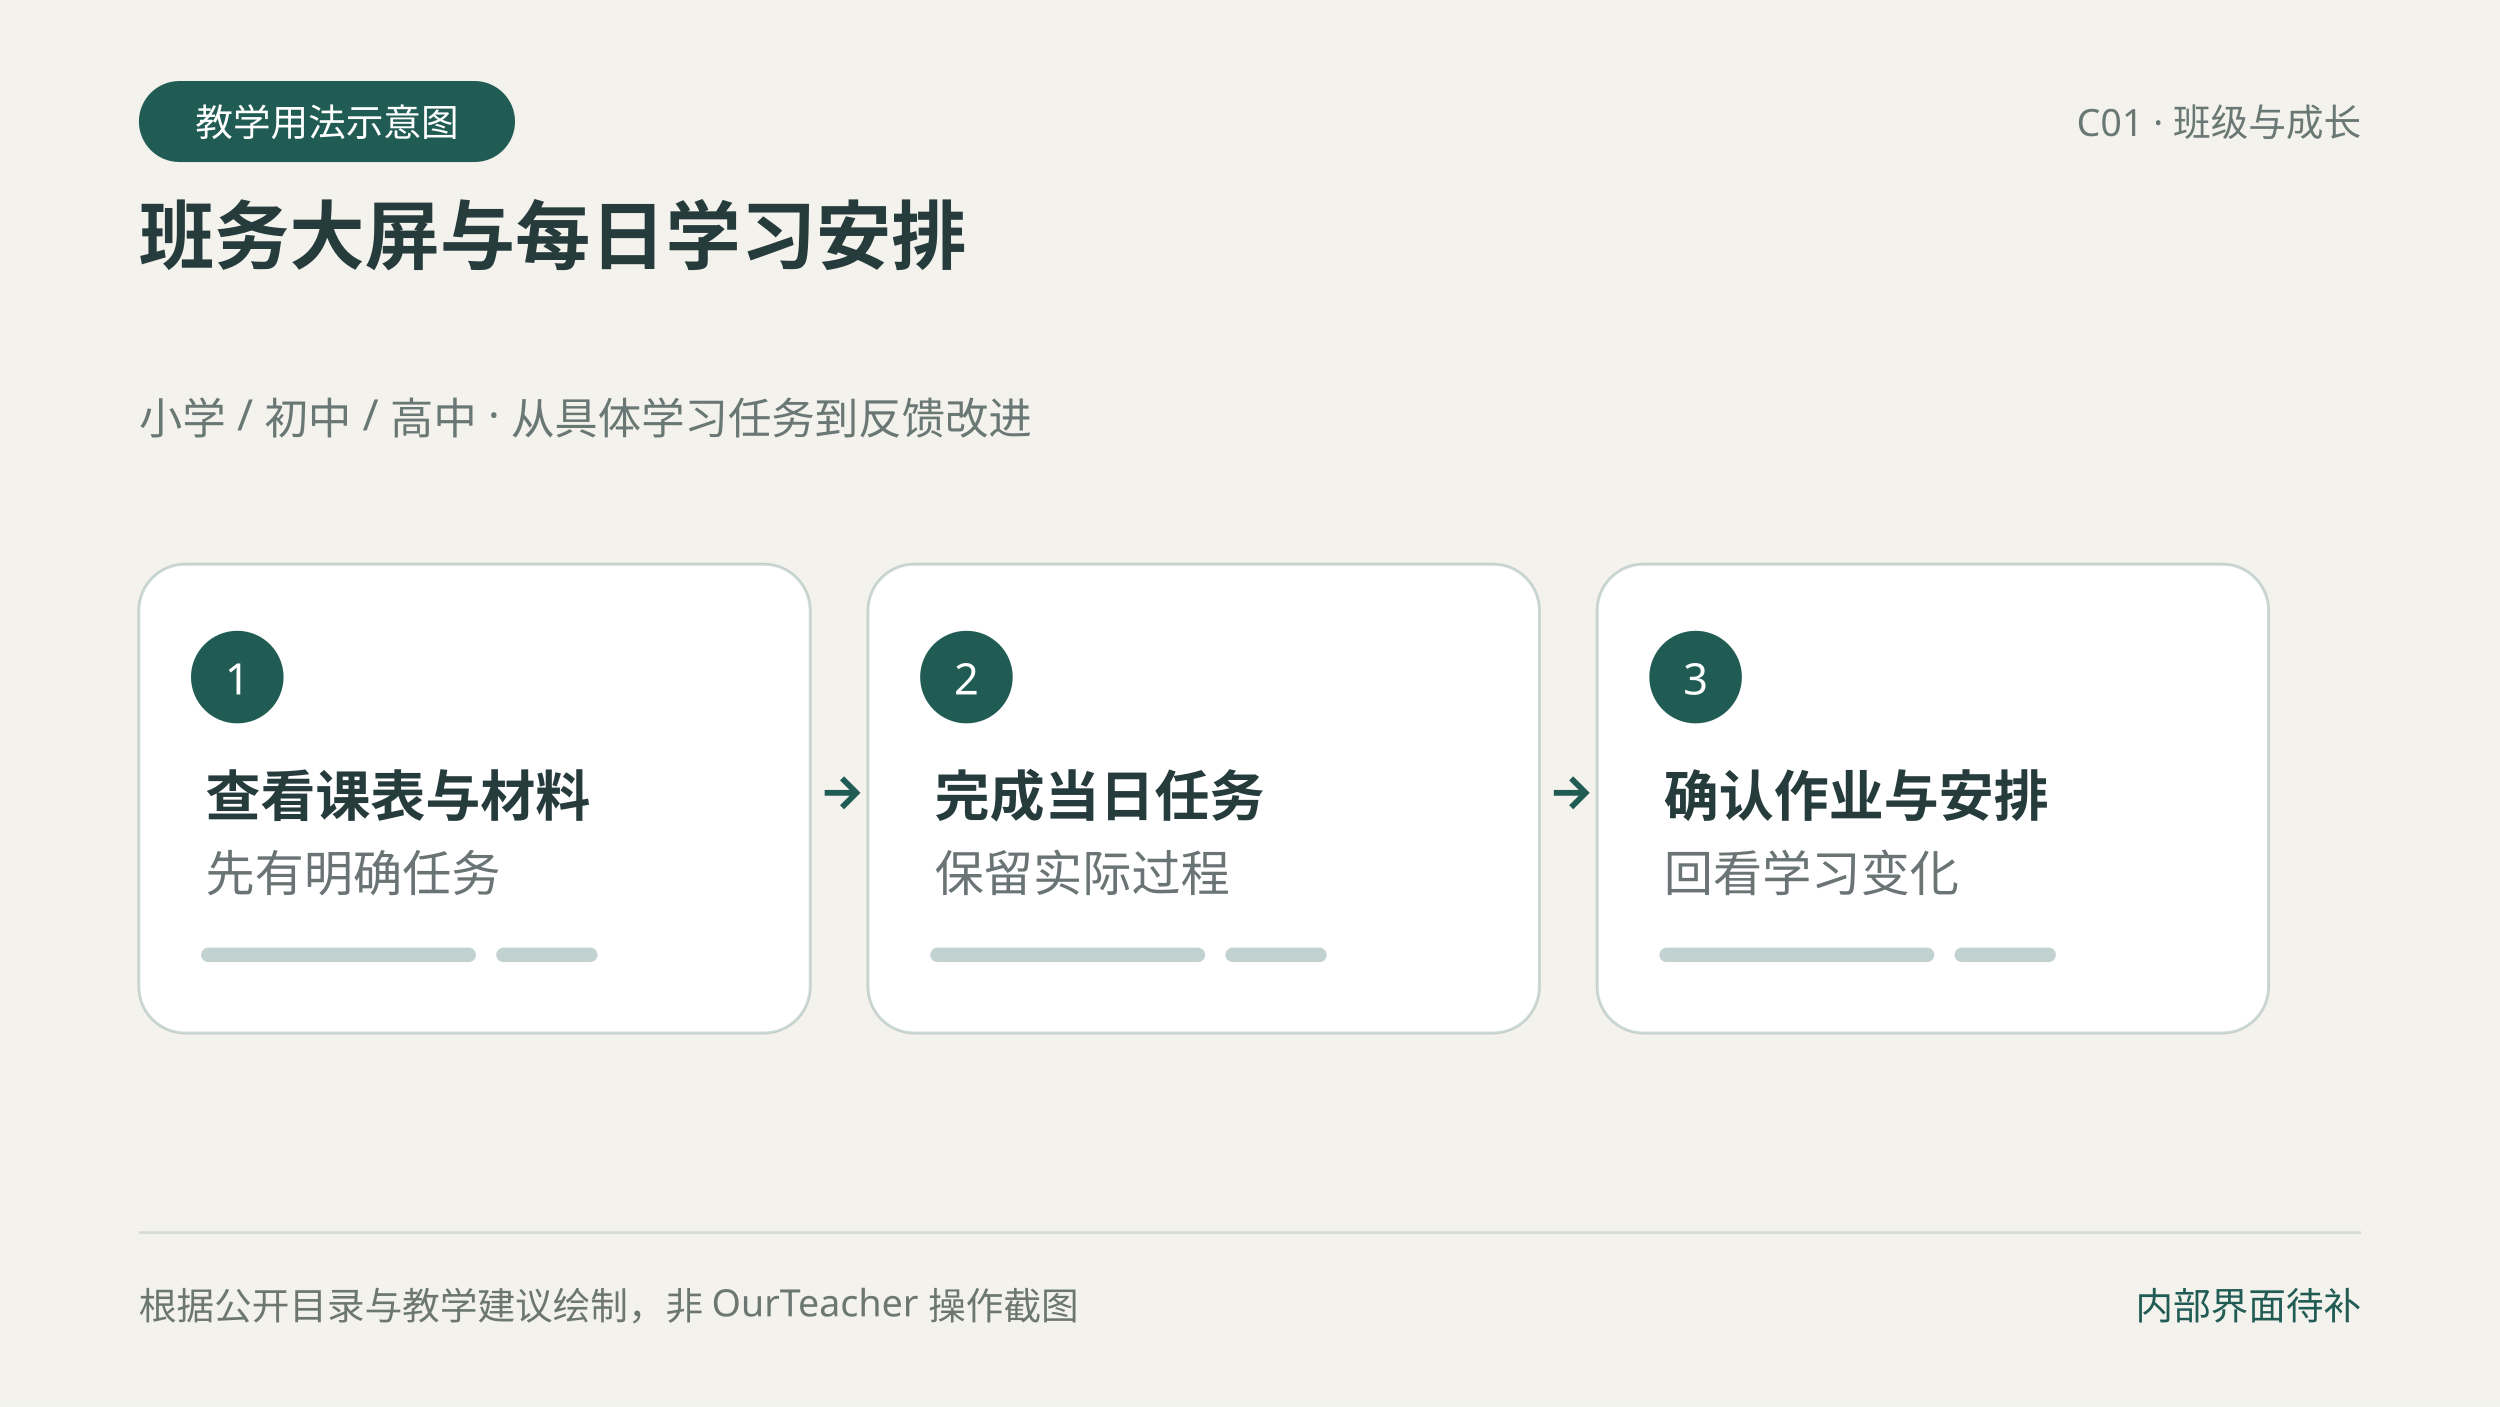
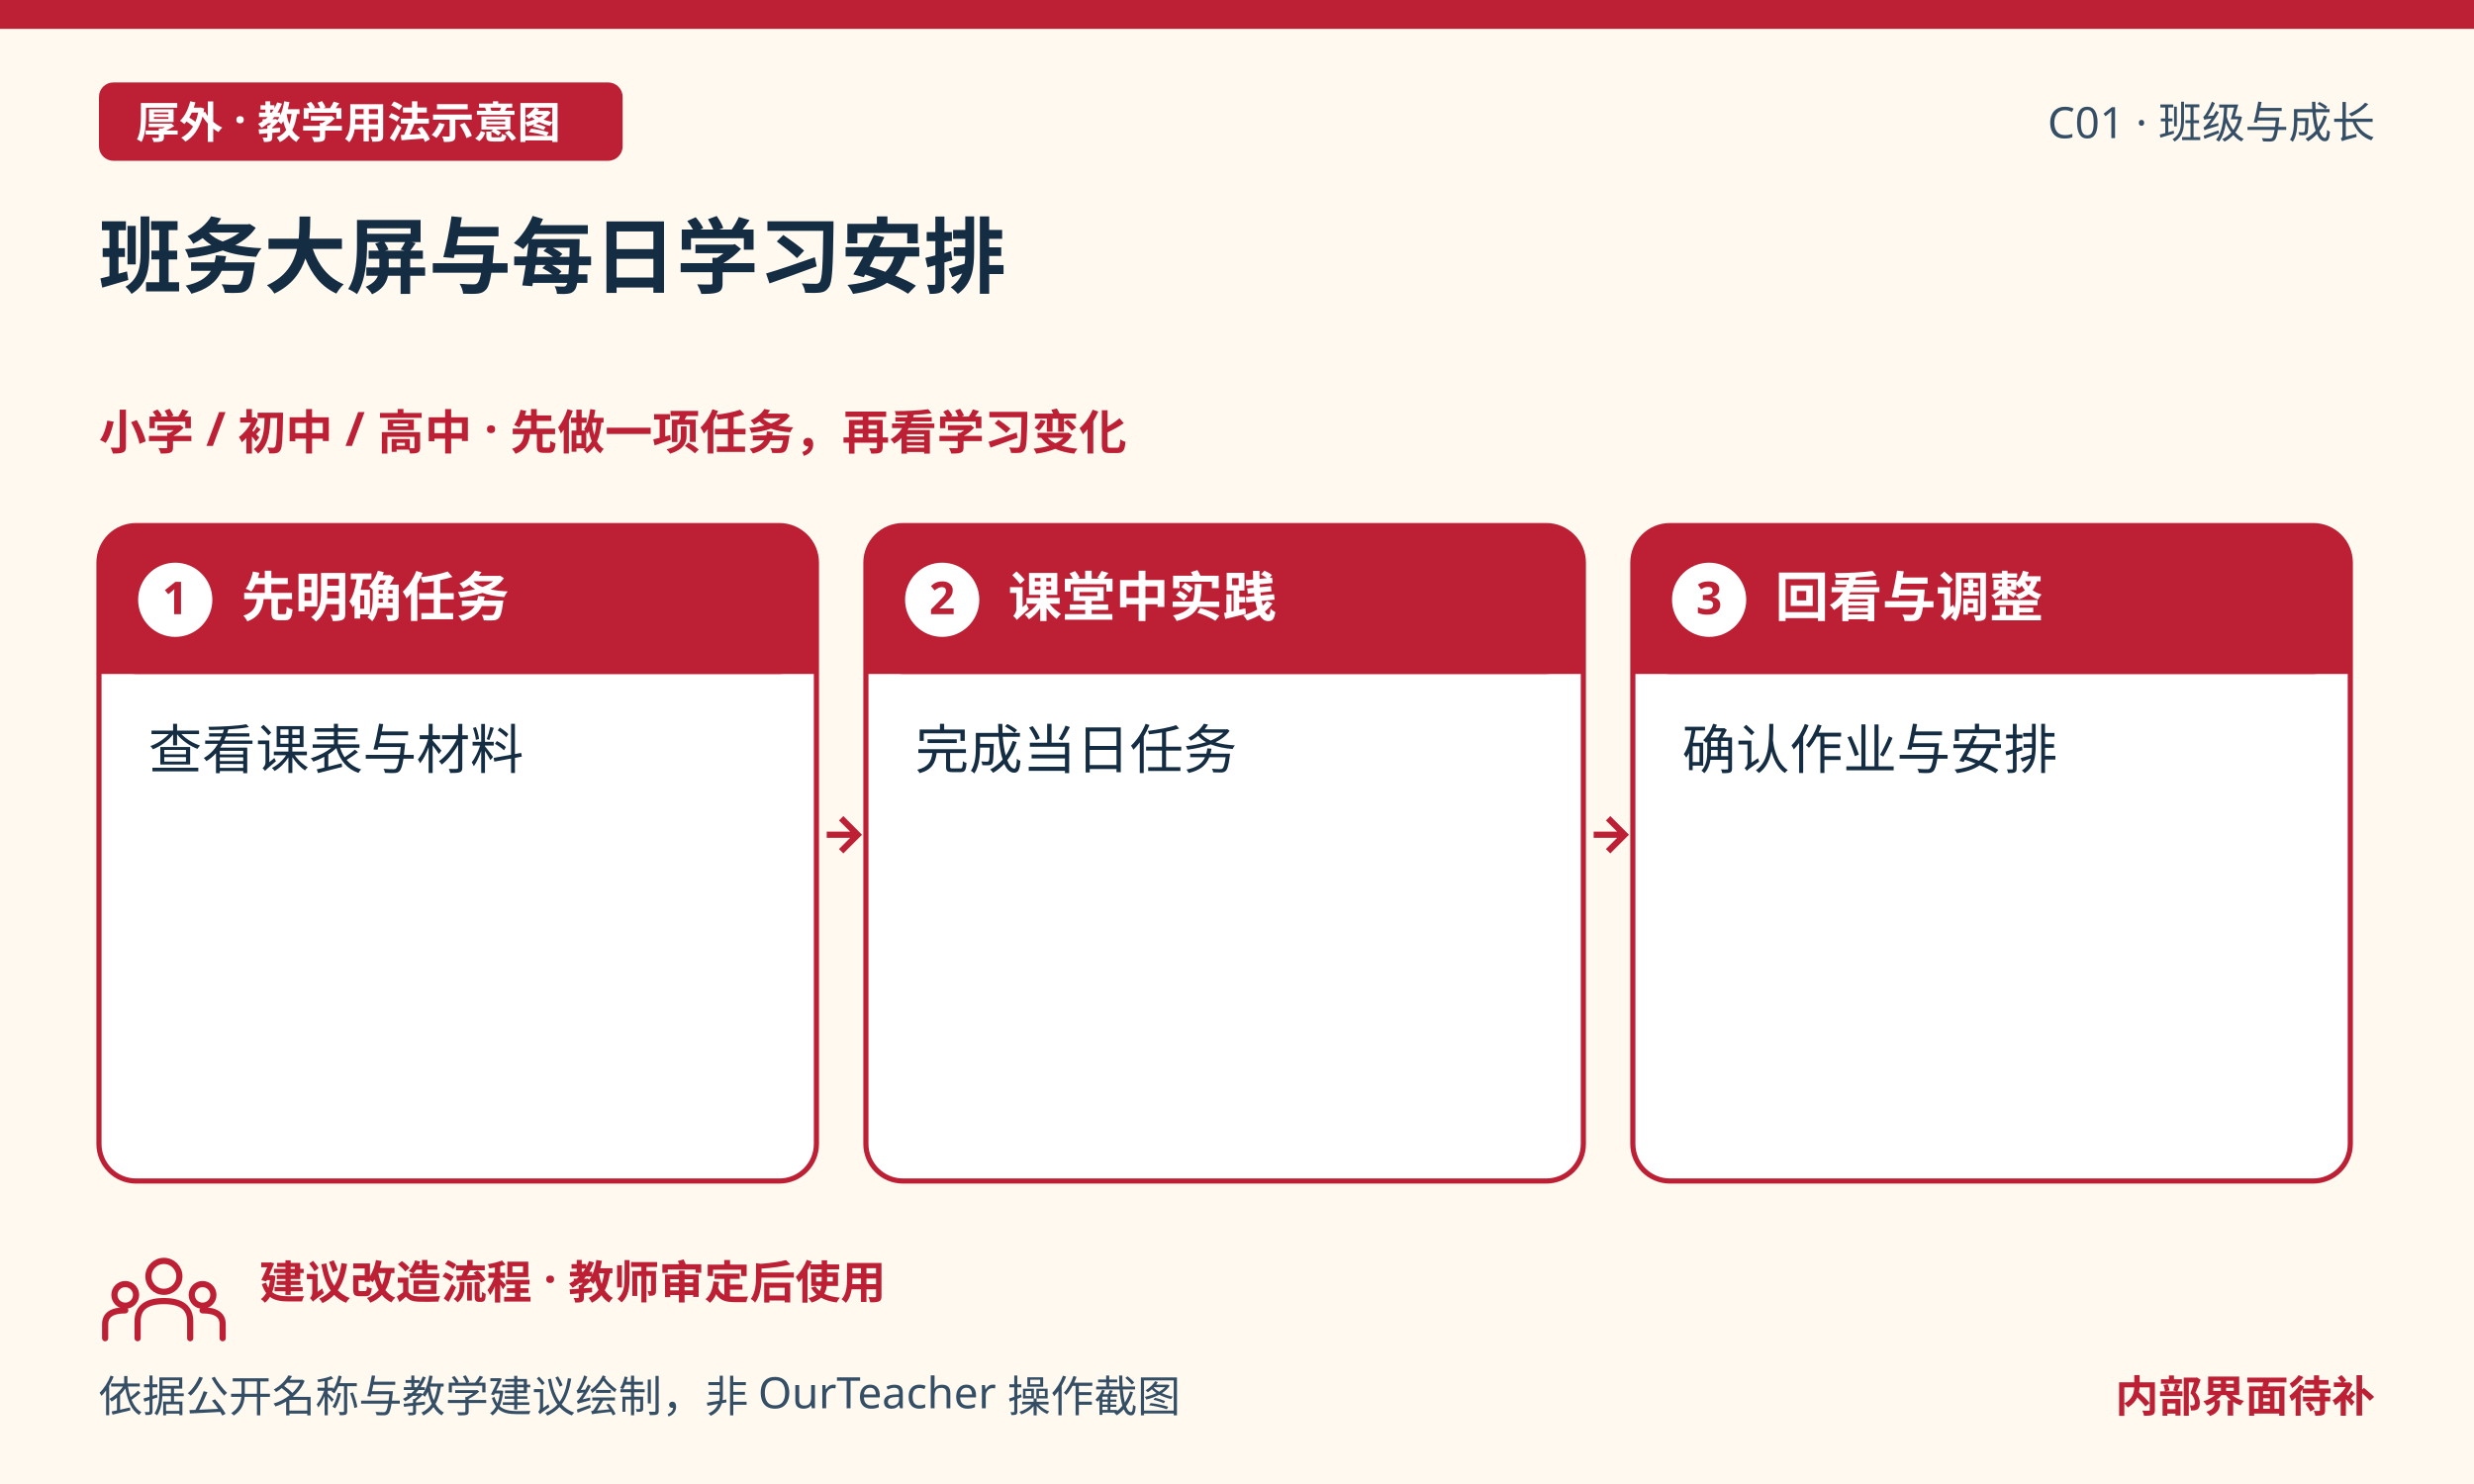
- <svg xmlns="http://www.w3.org/2000/svg" width="864" height="486" viewBox="0 0 864 486" role="img" aria-label="班务大屏与每日学习安排教学用法示意图">
-   <rect width="864" height="486" fill="#f4f2ec" />
-   <g font-family="Microsoft YaHei" fill="#263b3c">
-     <rect x="48" y="28" width="130" height="28" rx="14" fill="#205c54" />
-     <text x="113" y="47" text-anchor="middle" fill="white" font-size="13">教学用法示意图</text>
-     <text x="816" y="47" text-anchor="end" font-size="13" fill="#697775">C01 · 班级与成长</text>
-     <text x="48" y="91" font-size="26" font-weight="700">班务大屏与每日学习安排</text>
-     <text x="48" y="150" font-size="15" fill="#697775">小学 / 初中 / 高中 · 从具体学习任务到反馈改进</text>
+ <svg xmlns="http://www.w3.org/2000/svg" width="1200" height="720" viewBox="0 0 1200 720" role="img" aria-label="班务大屏与每日学习安排：厚外教学用法示意图，非产品截图">
+   <rect width="1200" height="720" fill="#fff9f0" />
+   <rect width="1200" height="14" fill="#bd2035" />
+   <g font-family="Microsoft YaHei" fill="#142d43">
+     <rect x="48" y="40" width="254" height="38" rx="7" fill="#bd2035" />
+     <text x="66" y="67" font-size="21" font-weight="700" fill="white">厚外 · 教学用法示意图</text>
+     <text x="1152" y="67" text-anchor="end" font-size="21" fill="#344e65">C01 · 班级与成长</text>
+     <text x="48" y="139" font-size="40" font-weight="700" fill="#142d43">班务大屏与每日学习安排</text>
+     <text x="48" y="218" font-size="23" font-weight="700" fill="#bd2035">小学 / 初中 / 高中 · 先做一项任务，再看学习变化</text>
    <g>
-       <rect x="48" y="195" width="232" height="162" rx="16" fill="white" stroke="#205c54" stroke-opacity=".23" />
-       <circle cx="82" cy="234" r="16" fill="#205c54" />
-       <text x="82" y="240" text-anchor="middle" fill="white" font-size="15">1</text>
-       <text x="71" y="282" font-size="19" font-weight="700">查看课表与材料</text>
-       <text x="71" y="308" font-size="17" fill="#6b7475">先有明确任务</text>
-       <path d="M 72 330 h 90 m 12 0 h 30" stroke="#205c54" stroke-opacity=".27" stroke-width="5" stroke-linecap="round" />
+       <rect x="48" y="255" width="348" height="318" rx="18" fill="#ffffff" stroke="#bd2035" stroke-width="2.5" />
+       <rect x="48" y="255" width="348" height="72" rx="18" fill="#bd2035" />
+       <rect x="48" y="291" width="348" height="36" fill="#bd2035" />
+       <circle cx="85" cy="291" r="18" fill="white" />
+       <text x="85" y="298" text-anchor="middle" font-size="22" font-weight="700" fill="#bd2035">1</text>
+       <text x="117" y="299" font-size="26" font-weight="700" fill="white">先明确任务</text>
+       <text x="72" y="373" font-size="26" font-weight="400" fill="#142d43">查看课表与材料</text>
    </g>
-     <path d="M 285 274 h 10 m -4 -5 l 5 5 -5 5" fill="none" stroke="#205c54" stroke-width="2" />
+     <path d="M401 405 H415 M408 397 L416 405 L408 413" fill="none" stroke="#bd2035" stroke-width="3" />
    <g>
-       <rect x="300" y="195" width="232" height="162" rx="16" fill="white" stroke="#205c54" stroke-opacity=".23" />
-       <circle cx="334" cy="234" r="16" fill="#205c54" />
-       <text x="334" y="240" text-anchor="middle" fill="white" font-size="15">2</text>
-       <text x="323" y="282" font-size="19" font-weight="700">完成当日任务</text>
-       <text x="323" y="308" font-size="17" fill="#6b7475">保留实际过程</text>
-       <path d="M 324 330 h 90 m 12 0 h 30" stroke="#205c54" stroke-opacity=".27" stroke-width="5" stroke-linecap="round" />
+       <rect x="420" y="255" width="348" height="318" rx="18" fill="#ffffff" stroke="#bd2035" stroke-width="2.5" />
+       <rect x="420" y="255" width="348" height="72" rx="18" fill="#bd2035" />
+       <rect x="420" y="291" width="348" height="36" fill="#bd2035" />
+       <circle cx="457" cy="291" r="18" fill="white" />
+       <text x="457" y="298" text-anchor="middle" font-size="22" font-weight="700" fill="#bd2035">2</text>
+       <text x="489" y="299" font-size="26" font-weight="700" fill="white">课堂中实践</text>
+       <text x="444" y="373" font-size="26" font-weight="400" fill="#142d43">完成当日任务</text>
    </g>
-     <path d="M 537 274 h 10 m -4 -5 l 5 5 -5 5" fill="none" stroke="#205c54" stroke-width="2" />
+     <path d="M773 405 H787 M780 397 L788 405 L780 413" fill="none" stroke="#bd2035" stroke-width="3" />
    <g>
-       <rect x="552" y="195" width="232" height="162" rx="16" fill="white" stroke="#205c54" stroke-opacity=".23" />
-       <circle cx="586" cy="234" r="16" fill="#205c54" />
-       <text x="586" y="240" text-anchor="middle" fill="white" font-size="15">3</text>
-       <text x="575" y="282" font-size="19" font-weight="700">确认作业与安排</text>
-       <text x="575" y="308" font-size="17" fill="#6b7475">回看学习变化</text>
-       <path d="M 576 330 h 90 m 12 0 h 30" stroke="#205c54" stroke-opacity=".27" stroke-width="5" stroke-linecap="round" />
+       <rect x="792" y="255" width="348" height="318" rx="18" fill="#ffffff" stroke="#bd2035" stroke-width="2.5" />
+       <rect x="792" y="255" width="348" height="72" rx="18" fill="#bd2035" />
+       <rect x="792" y="291" width="348" height="36" fill="#bd2035" />
+       <circle cx="829" cy="291" r="18" fill="white" />
+       <text x="829" y="298" text-anchor="middle" font-size="22" font-weight="700" fill="#bd2035">3</text>
+       <text x="861" y="299" font-size="26" font-weight="700" fill="white">回看与调整</text>
+       <text x="816" y="373" font-size="26" font-weight="400" fill="#142d43">确认作业与安排</text>
    </g>
-     <path d="M48 426 H816" stroke="#d7dcd4" />
-     <text x="48" y="456" font-size="13" fill="#6c7772">根据公开目录与教学建议绘制，非 OurTeacher 操作截图</text>
-     <text x="816" y="456" text-anchor="end" font-size="13" fill="#205c54">内部界面待补</text>
+     <g transform="translate(48,608) scale(.75)">
+       <g fill="none" stroke="#bd2035" stroke-width="4" stroke-linecap="round" stroke-linejoin="round">
+         <circle cx="42" cy="15" r="10" />
+         <circle cx="17" cy="27" r="7" />
+         <circle cx="67" cy="27" r="7" />
+         <path d="M25 55 V44 Q25 31 42 31 Q59 31 59 44 V55 M4 55 V46 Q4 37 17 37 M80 55 V46 Q80 37 67 37" />
+       </g>
+     </g>
+     <text x="126" y="630" font-size="22" font-weight="700" fill="#bd2035">建议改造流程 · 教师审定后使用</text>
+     <text x="48" y="685" font-size="21" fill="#344e65">依据公开名称与教学建议绘制，非 OurTeacher 操作截图</text>
+     <text x="1152" y="685" text-anchor="end" font-size="21" font-weight="700" fill="#bd2035">内部界面待补</text>
  </g>
</svg>
